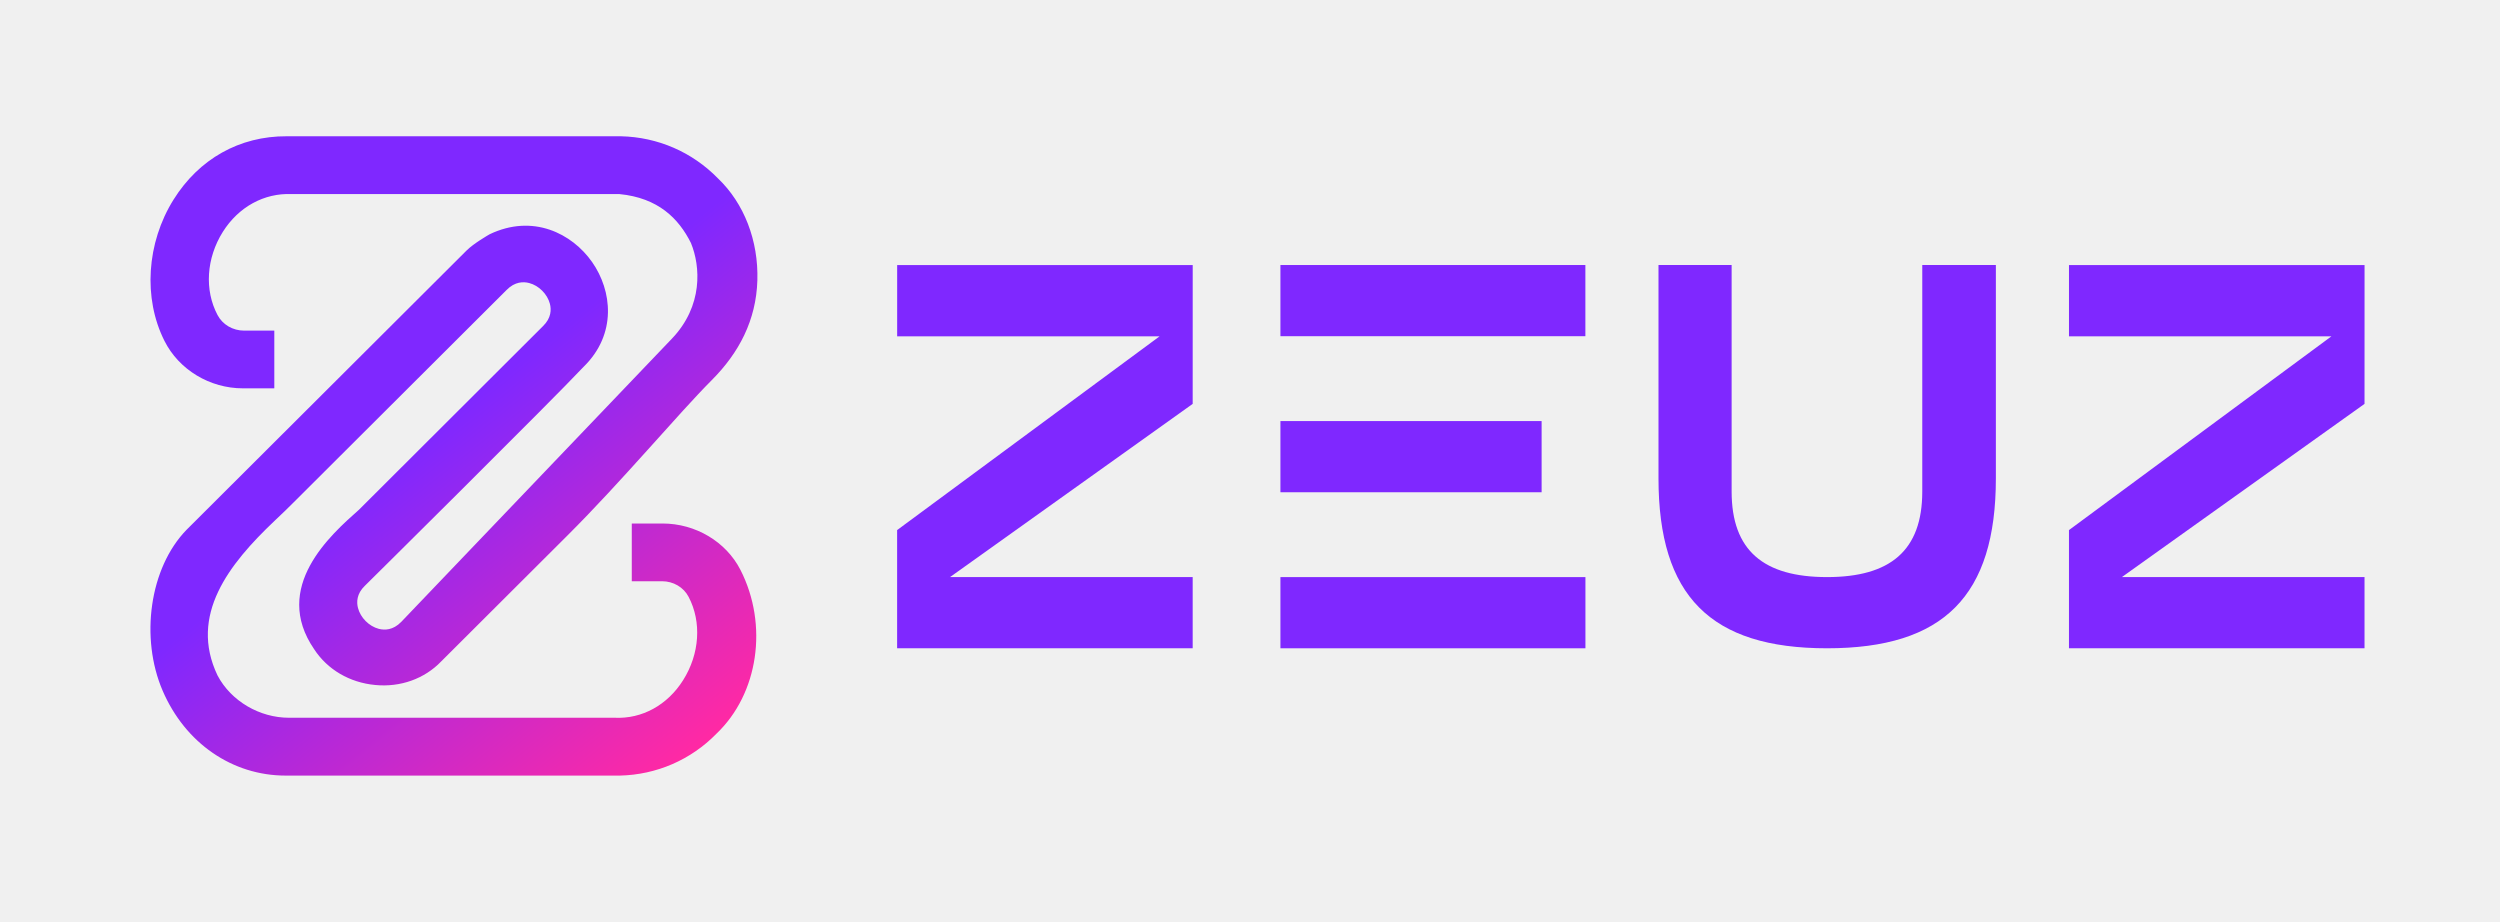
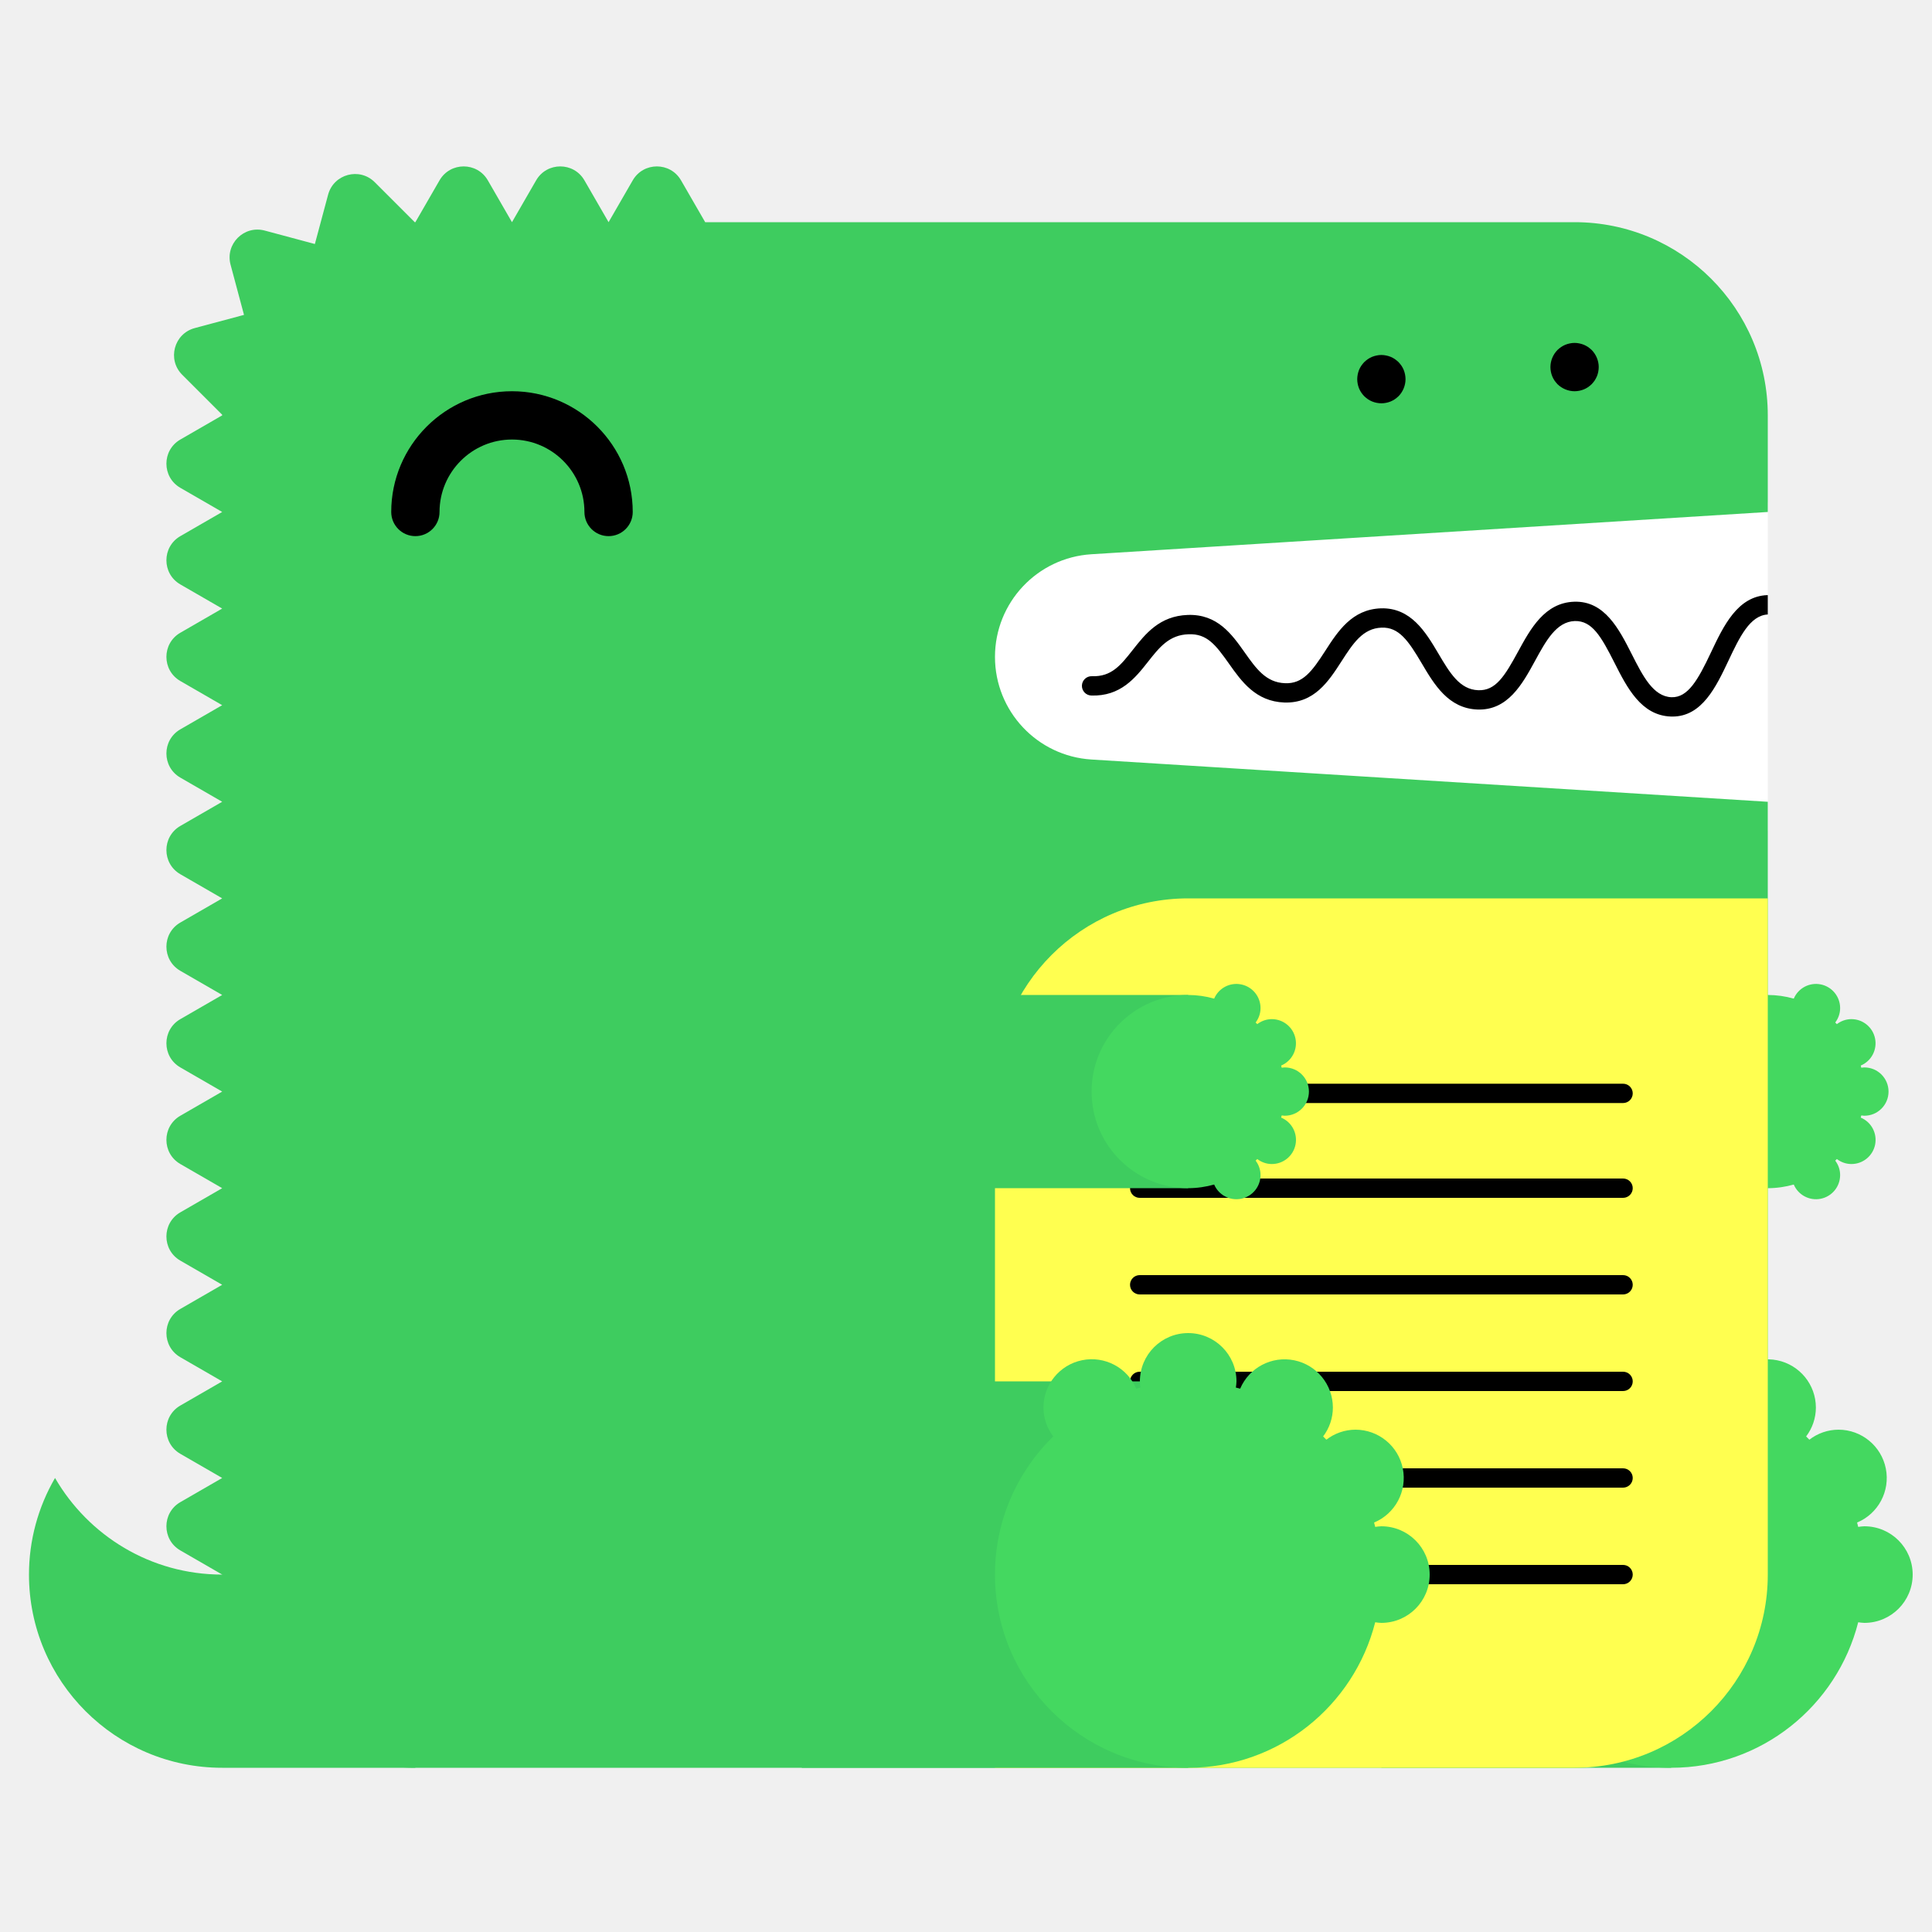
- <svg xmlns="http://www.w3.org/2000/svg" width="152" height="56" viewBox="0 0 152 56" fill="none">
-   <path d="M77.85 20.441V16.113H96.391V20.441H77.85ZM77.85 29.929V25.601H93.73V29.929H77.85ZM77.85 35.088H96.394V39.416H77.85V35.088Z" fill="#7F28FF" />
-   <path d="M116.874 16.114V29.886C116.874 33.48 114.923 35.087 111.084 35.087C107.235 35.087 105.283 33.48 105.283 29.886V16.114H100.836V29.078C100.836 36.23 103.995 39.416 111.084 39.416C118.181 39.416 121.349 36.23 121.349 29.078V16.114H116.874Z" fill="#7F28FF" />
-   <path d="M57.761 35.087L72.515 24.556L72.517 16.116H54.547V20.447H70.505L54.545 32.229V39.416H72.515V35.087H57.761Z" fill="#7F28FF" />
-   <path d="M129.009 35.087L143.763 24.556L143.765 16.116H125.794V20.447H141.752L125.793 32.229V39.416H143.763V35.087H129.009Z" fill="#7F28FF" />
-   <path d="M40.283 31.829H38.412V35.339H40.248C40.941 35.339 41.562 35.703 41.868 36.29C42.67 37.818 42.541 39.761 41.531 41.36C40.578 42.868 39.038 43.721 37.365 43.639H17.561C15.804 43.638 14.056 42.645 13.224 41.064C11.477 37.403 13.921 34.296 16.688 31.672C17.154 31.231 17.605 30.802 18.007 30.391L30.803 17.628C31.307 17.116 31.825 17.116 32.177 17.209C32.764 17.363 33.28 17.882 33.433 18.468C33.524 18.815 33.526 19.332 33.013 19.83L21.825 30.992C20.1 32.52 16.511 35.7 19.102 39.474C19.907 40.709 21.259 41.502 22.808 41.647C24.34 41.799 25.812 41.269 26.82 40.219C28.673 38.365 31.551 35.498 34.486 32.572C37.823 29.25 41.233 25.158 43.27 23.117C44.932 21.453 45.974 19.472 46.048 17.049C46.12 14.63 45.242 12.363 43.652 10.846C42.087 9.244 39.994 8.335 37.75 8.285H17.429C14.568 8.272 12.1 9.661 10.552 12.137C8.91 14.764 8.693 18.134 9.999 20.726C10.879 22.479 12.753 23.611 14.772 23.611H16.678V20.102H14.844C14.156 20.102 13.536 19.739 13.227 19.156C12.42 17.635 12.544 15.695 13.55 14.094C14.504 12.578 16.067 11.727 17.724 11.801L37.66 11.8C40.013 12.029 41.261 13.277 42.009 14.774C42.592 16.189 42.758 18.601 40.845 20.598C38.931 22.595 24.397 37.809 24.397 37.809C23.894 38.326 23.378 38.323 23.029 38.233C22.439 38.079 21.921 37.558 21.766 36.968C21.675 36.621 21.675 36.104 22.184 35.615C22.258 35.545 33.55 24.362 35.475 22.31C37.527 20.313 37.215 17.667 35.999 15.931C34.778 14.191 32.398 12.986 29.772 14.242C29.673 14.298 28.796 14.806 28.378 15.221L11.345 32.209C9.084 34.53 8.512 38.791 9.888 41.993C11.26 45.184 14.124 47.157 17.374 47.156H37.685C39.917 47.106 42.01 46.197 43.559 44.61C46.112 42.183 46.727 37.995 45.02 34.65C44.146 32.937 42.288 31.829 40.283 31.829Z" fill="url(#paint0_linear_3480_4821)" />
-   <defs>
-     <linearGradient id="paint0_linear_3480_4821" x1="13.709" y1="10.346" x2="42.155" y2="45.626" gradientUnits="userSpaceOnUse">
-       <stop offset="0.447" stop-color="#7F28FF" />
-       <stop offset="1" stop-color="#FF29A4" />
-     </linearGradient>
-   </defs>
+ <svg xmlns="http://www.w3.org/2000/svg" width="200" height="200" viewBox="0 0 200 200">
+   <g fill="none" fill-rule="evenodd">
+     <path fill="#FFF" d="M99 52h84v34H99z" />
+     <path d="M23 163c-7.398 0-13.843-4.027-17.303-10A19.886 19.886 0 0 0 3 163c0 11.046 8.954 20 20 20h20v-20H23z" fill="#3ECC5F" />
+     <path d="M112.98 57.376L183 53V43c0-11.046-8.954-20-20-20H73l-2.5-4.33c-1.112-1.925-3.889-1.925-5 0L63 23l-2.5-4.33c-1.111-1.925-3.889-1.925-5 0L53 23l-2.5-4.33c-1.111-1.925-3.889-1.925-5 0L43 23c-.022 0-.042.003-.065.003l-4.142-4.141c-1.57-1.571-4.252-.853-4.828 1.294l-1.369 5.104-5.192-1.392c-2.148-.575-4.111 1.389-3.535 3.536l1.39 5.193-5.102 1.367c-2.148.576-2.867 3.259-1.296 4.83l4.142 4.142c0 .021-.003.042-.003.064l-4.33 2.5c-1.925 1.111-1.925 3.889 0 5L23 53l-4.33 2.5c-1.925 1.111-1.925 3.889 0 5L23 63l-4.33 2.5c-1.925 1.111-1.925 3.889 0 5L23 73l-4.33 2.5c-1.925 1.111-1.925 3.889 0 5L23 83l-4.33 2.5c-1.925 1.111-1.925 3.889 0 5L23 93l-4.33 2.5c-1.925 1.111-1.925 3.889 0 5L23 103l-4.33 2.5c-1.925 1.111-1.925 3.889 0 5L23 113l-4.33 2.5c-1.925 1.111-1.925 3.889 0 5L23 123l-4.33 2.5c-1.925 1.111-1.925 3.889 0 5L23 133l-4.33 2.5c-1.925 1.111-1.925 3.889 0 5L23 143l-4.33 2.5c-1.925 1.111-1.925 3.889 0 5L23 153l-4.33 2.5c-1.925 1.111-1.925 3.889 0 5L23 163c0 11.046 8.954 20 20 20h120c11.046 0 20-8.954 20-20V83l-70.02-4.376A10.645 10.645 0 0 1 103 68c0-5.621 4.37-10.273 9.98-10.624" fill="#3ECC5F" />
+     <path fill="#3ECC5F" d="M143 183h30v-40h-30z" />
+     <path d="M193 158c-.219 0-.428.037-.639.064-.038-.15-.074-.301-.116-.451A5 5 0 0 0 190.32 148a4.96 4.96 0 0 0-3.016 1.036 26.531 26.531 0 0 0-.335-.336 4.955 4.955 0 0 0 1.011-2.987 5 5 0 0 0-9.599-1.959c-.148-.042-.297-.077-.445-.115.027-.211.064-.42.064-.639a5 5 0 0 0-5-5 5 5 0 0 0-5 5c0 .219.037.428.064.639-.148.038-.297.073-.445.115a4.998 4.998 0 0 0-9.599 1.959c0 1.125.384 2.151 1.011 2.987-3.717 3.632-6.031 8.693-6.031 14.3 0 11.046 8.954 20 20 20 9.339 0 17.16-6.41 19.361-15.064.211.027.42.064.639.064a5 5 0 0 0 5-5 5 5 0 0 0-5-5" fill="#44D860" />
+     <path fill="#3ECC5F" d="M153 123h30v-20h-30z" />
+     <path d="M193 115.5a2.5 2.5 0 1 0 0-5c-.109 0-.214.019-.319.032-.02-.075-.037-.15-.058-.225a2.501 2.501 0 0 0-.963-4.807c-.569 0-1.088.197-1.508.518a6.653 6.653 0 0 0-.168-.168c.314-.417.506-.931.506-1.494a2.5 2.5 0 0 0-4.8-.979A9.987 9.987 0 0 0 183 103c-5.522 0-10 4.478-10 10s4.478 10 10 10c.934 0 1.833-.138 2.69-.377a2.5 2.5 0 0 0 4.8-.979c0-.563-.192-1.077-.506-1.494.057-.055.113-.111.168-.168.42.321.939.518 1.508.518a2.5 2.5 0 0 0 .963-4.807c.021-.074.038-.15.058-.225.105.013.21.032.319.032" fill="#44D860" />
+     <path d="M63 55.5a2.5 2.5 0 0 1-2.5-2.5c0-4.136-3.364-7.5-7.5-7.5s-7.5 3.364-7.5 7.5a2.5 2.5 0 1 1-5 0c0-6.893 5.607-12.5 12.5-12.5S65.5 46.107 65.5 53a2.5 2.5 0 0 1-2.5 2.5" fill="#000" />
+     <path d="M103 183h60c11.046 0 20-8.954 20-20V93h-60c-11.046 0-20 8.954-20 20v70z" fill="#FFFF50" />
+     <path d="M168.02 124h-50.04a1 1 0 1 1 0-2h50.04a1 1 0 1 1 0 2m0 20h-50.04a1 1 0 1 1 0-2h50.04a1 1 0 1 1 0 2m0 20h-50.04a1 1 0 1 1 0-2h50.04a1 1 0 1 1 0 2m0-49.814h-50.04a1 1 0 1 1 0-2h50.04a1 1 0 1 1 0 2m0 19.814h-50.04a1 1 0 1 1 0-2h50.04a1 1 0 1 1 0 2m0 20h-50.04a1 1 0 1 1 0-2h50.04a1 1 0 1 1 0 2M183 61.611c-.012 0-.022-.006-.034-.005-3.09.105-4.552 3.196-5.842 5.923-1.346 2.85-2.387 4.703-4.093 4.647-1.889-.068-2.969-2.202-4.113-4.46-1.314-2.594-2.814-5.536-5.963-5.426-3.046.104-4.513 2.794-5.807 5.167-1.377 2.528-2.314 4.065-4.121 3.994-1.927-.07-2.951-1.805-4.136-3.813-1.321-2.236-2.848-4.75-5.936-4.664-2.994.103-4.465 2.385-5.763 4.4-1.373 2.13-2.335 3.428-4.165 3.351-1.973-.07-2.992-1.51-4.171-3.177-1.324-1.873-2.816-3.993-5.895-3.89-2.928.1-4.399 1.97-5.696 3.618-1.232 1.564-2.194 2.802-4.229 2.724a1 1 0 0 0-.072 2c3.017.101 4.545-1.8 5.872-3.487 1.177-1.496 2.193-2.787 4.193-2.855 1.926-.082 2.829 1.115 4.195 3.045 1.297 1.834 2.769 3.914 5.731 4.021 3.103.104 4.596-2.215 5.918-4.267 1.182-1.834 2.202-3.417 4.15-3.484 1.793-.067 2.769 1.35 4.145 3.681 1.297 2.197 2.766 4.686 5.787 4.796 3.125.108 4.634-2.62 5.949-5.035 1.139-2.088 2.214-4.06 4.119-4.126 1.793-.042 2.728 1.595 4.111 4.33 1.292 2.553 2.757 5.445 5.825 5.556l.169.003c3.064 0 4.518-3.075 5.805-5.794 1.139-2.41 2.217-4.68 4.067-4.773v-2z" fill="#000" />
+     <path fill="#3ECC5F" d="M83 183h40v-40H83z" />
+     <path d="M143 158c-.219 0-.428.037-.639.064-.038-.15-.074-.301-.116-.451A5 5 0 0 0 140.32 148a4.96 4.96 0 0 0-3.016 1.036 26.531 26.531 0 0 0-.335-.336 4.955 4.955 0 0 0 1.011-2.987 5 5 0 0 0-9.599-1.959c-.148-.042-.297-.077-.445-.115.027-.211.064-.42.064-.639a5 5 0 0 0-5-5 5 5 0 0 0-5 5c0 .219.037.428.064.639-.148.038-.297.073-.445.115a4.998 4.998 0 0 0-9.599 1.959c0 1.125.384 2.151 1.011 2.987-3.717 3.632-6.031 8.693-6.031 14.3 0 11.046 8.954 20 20 20 9.339 0 17.16-6.41 19.361-15.064.211.027.42.064.639.064a5 5 0 0 0 5-5 5 5 0 0 0-5-5" fill="#44D860" />
+     <path fill="#3ECC5F" d="M83 123h40v-20H83z" />
+     <path d="M133 115.5a2.5 2.5 0 1 0 0-5c-.109 0-.214.019-.319.032-.02-.075-.037-.15-.058-.225a2.501 2.501 0 0 0-.963-4.807c-.569 0-1.088.197-1.508.518a6.653 6.653 0 0 0-.168-.168c.314-.417.506-.931.506-1.494a2.5 2.5 0 0 0-4.8-.979A9.987 9.987 0 0 0 123 103c-5.522 0-10 4.478-10 10s4.478 10 10 10c.934 0 1.833-.138 2.69-.377a2.5 2.5 0 0 0 4.8-.979c0-.563-.192-1.077-.506-1.494.057-.055.113-.111.168-.168.42.321.939.518 1.508.518a2.5 2.5 0 0 0 .963-4.807c.021-.074.038-.15.058-.225.105.013.21.032.319.032" fill="#44D860" />
+     <path d="M143 41.75c-.16 0-.33-.02-.49-.05a2.52 2.52 0 0 1-.47-.14c-.15-.06-.29-.14-.431-.23-.13-.09-.259-.2-.38-.31-.109-.12-.219-.24-.309-.38s-.17-.28-.231-.43a2.619 2.619 0 0 1-.189-.96c0-.16.02-.33.05-.49.03-.16.08-.31.139-.47.061-.15.141-.29.231-.43.09-.13.2-.26.309-.38.121-.11.25-.22.38-.31.141-.09.281-.17.431-.23.149-.06.31-.11.47-.14.32-.07.65-.07.98 0 .159.03.32.08.47.14.149.06.29.14.43.23.13.09.259.2.38.31.11.12.22.25.31.38.09.14.17.28.23.43.06.16.11.31.14.47.029.16.05.33.05.49 0 .66-.271 1.31-.73 1.77-.121.11-.25.22-.38.31-.14.09-.281.17-.43.23a2.565 2.565 0 0 1-.96.19m20-1.25c-.66 0-1.3-.27-1.771-.73a3.802 3.802 0 0 1-.309-.38c-.09-.14-.17-.28-.231-.43a2.619 2.619 0 0 1-.189-.96c0-.66.27-1.3.729-1.77.121-.11.25-.22.38-.31.141-.09.281-.17.431-.23.149-.06.31-.11.47-.14.32-.07.66-.07.98 0 .159.03.32.08.47.14.149.06.29.14.43.23.13.09.259.2.38.31.459.47.73 1.11.73 1.77 0 .16-.021.33-.05.49-.03.16-.08.32-.14.47-.07.15-.14.29-.23.43-.09.13-.2.26-.31.38-.121.11-.25.22-.38.31-.14.09-.281.17-.43.23a2.565 2.565 0 0 1-.96.19" fill="#000" />
+   </g>
</svg>
